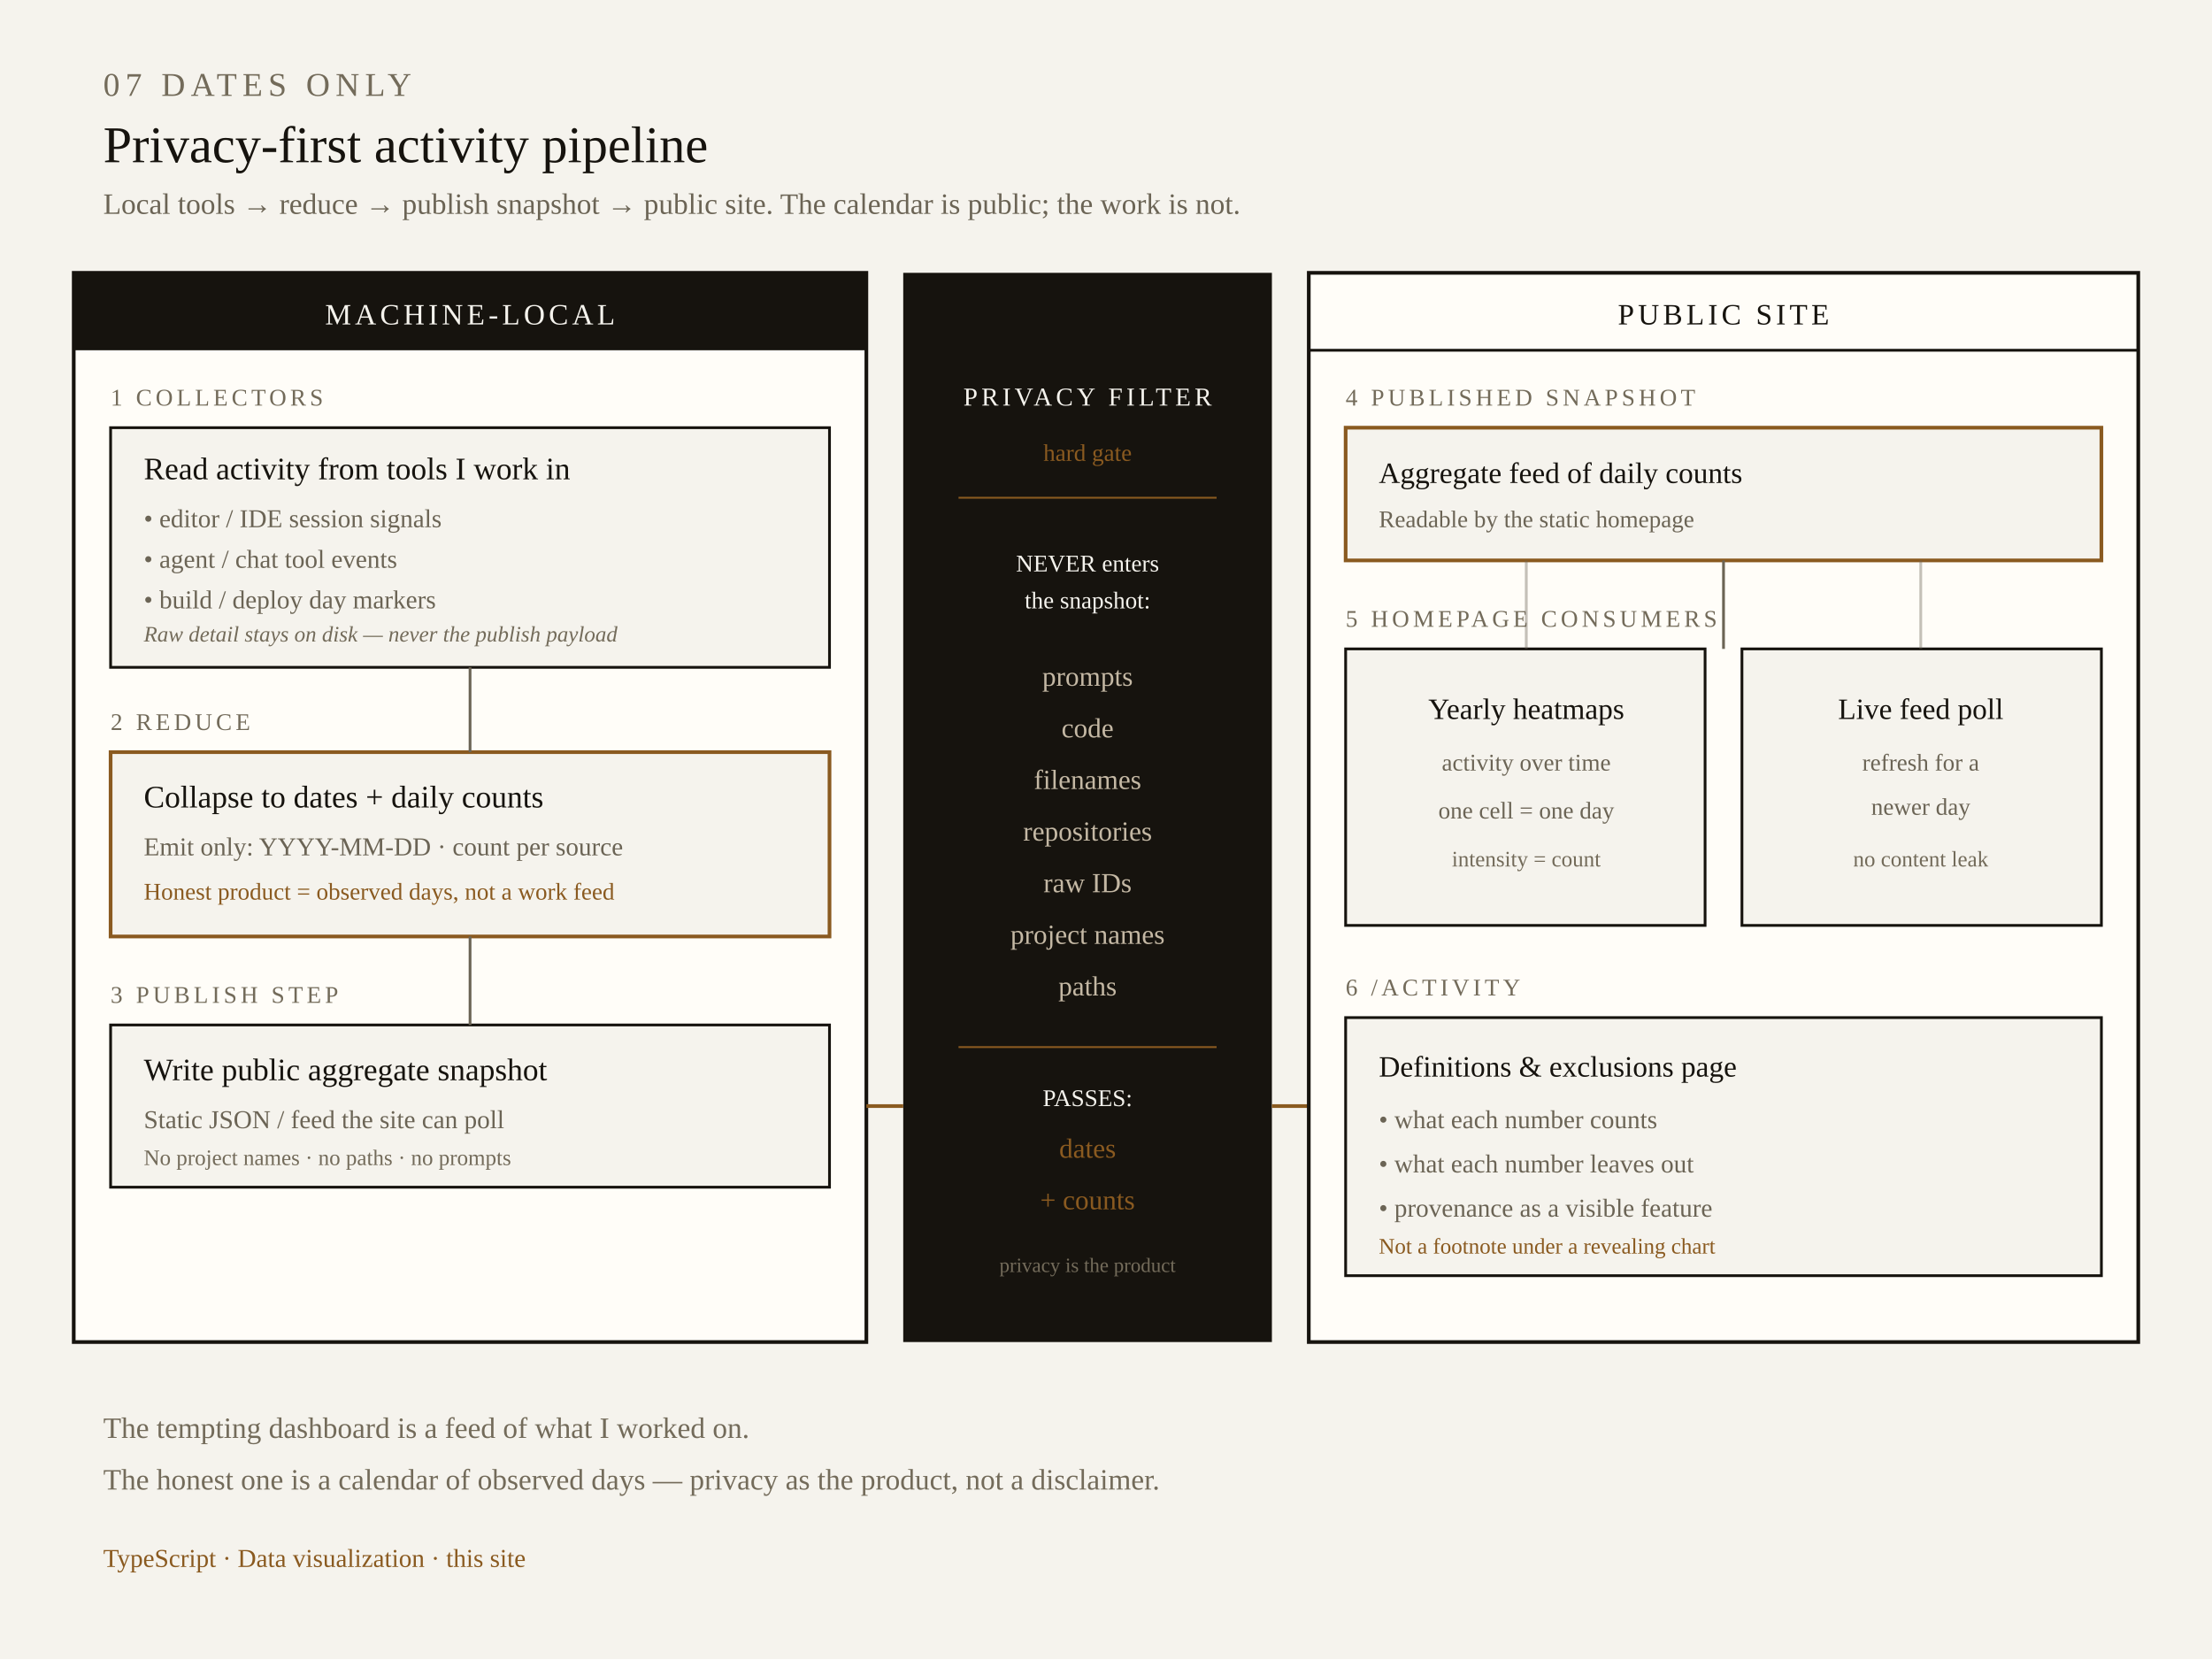
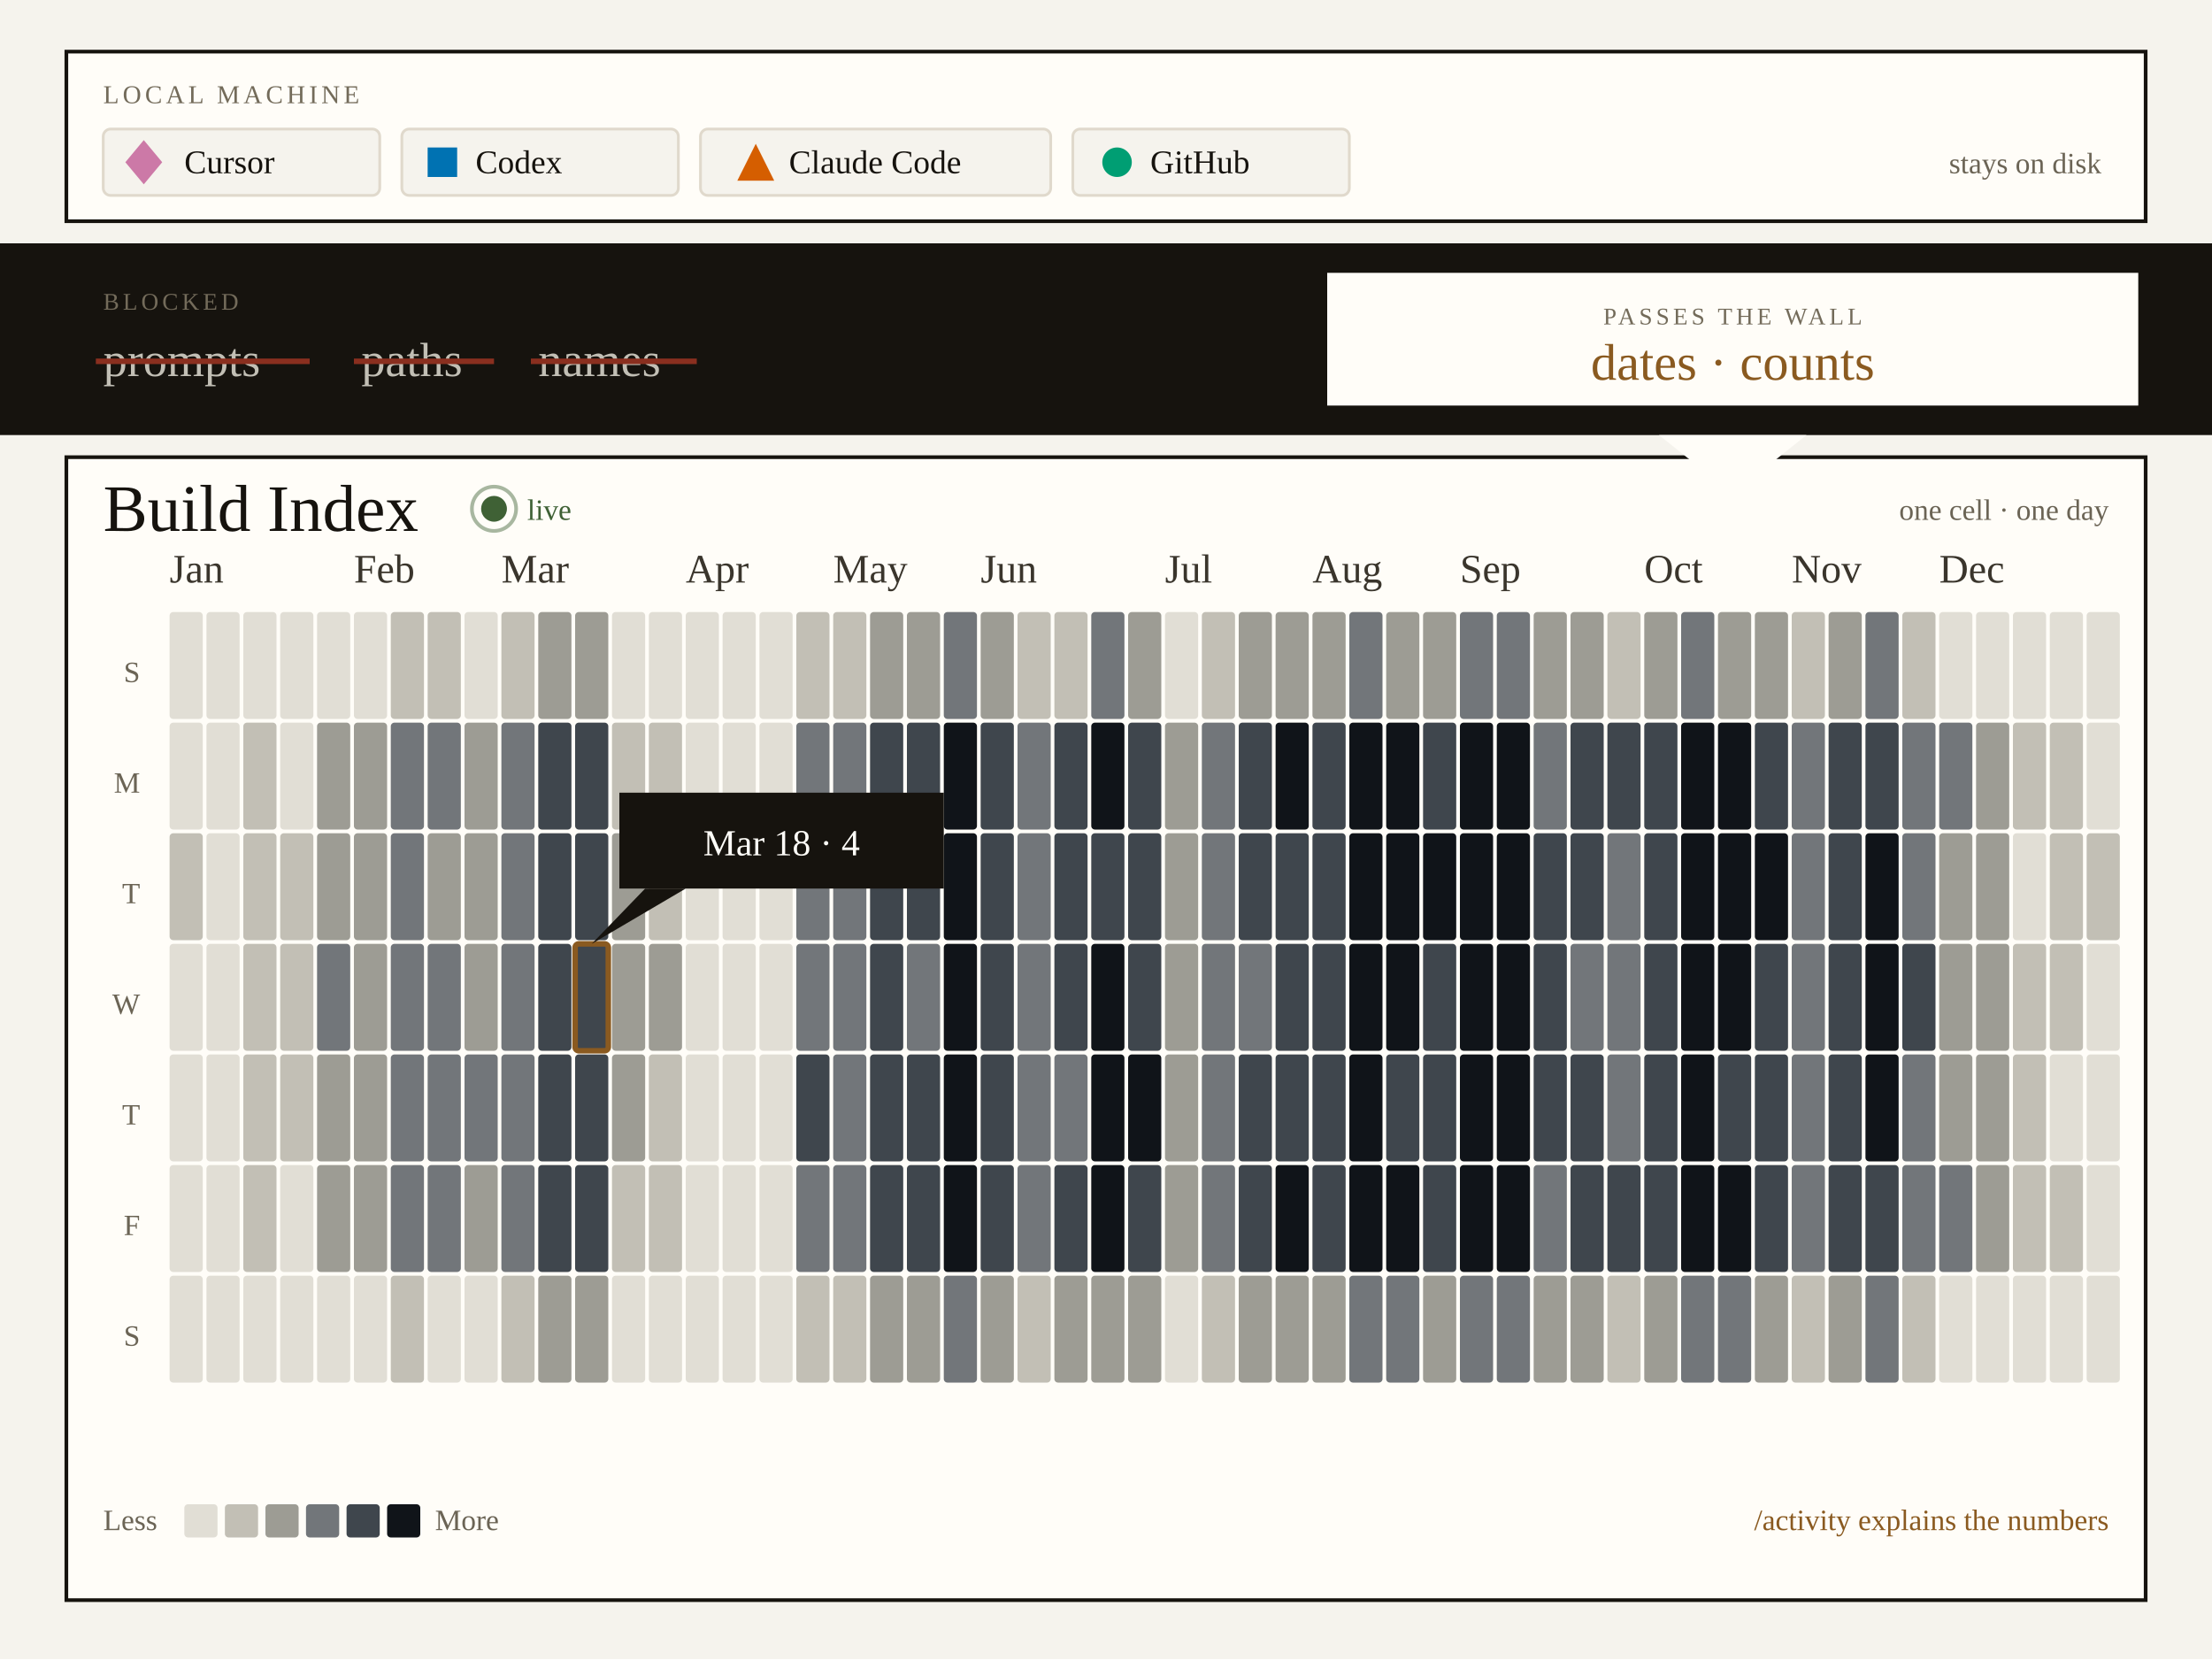
<svg xmlns="http://www.w3.org/2000/svg" viewBox="0 0 1200 900" role="img" aria-labelledby="eap-title eap-desc">
  <rect width="1200" height="900" fill="#f5f3ed" />
-   <text x="56" y="52" fill="#736b5a" font-family="Georgia, 'Times New Roman', serif" font-size="18" letter-spacing="3">07  DATES ONLY</text>
-   <text x="56" y="88" fill="#16130e" font-family="Georgia, 'Times New Roman', serif" font-size="28">Privacy-first activity pipeline</text>
-   <text x="56" y="116" fill="#6b6455" font-family="Georgia, 'Times New Roman', serif" font-size="16">Local tools → reduce → publish snapshot → public site. The calendar is public; the work is not.</text>
-   <rect x="40" y="148" width="430" height="580" fill="#fffdf8" stroke="#16130e" stroke-width="2" />
-   <rect x="40" y="148" width="430" height="42" fill="#16130e" />
-   <text x="255" y="176" text-anchor="middle" fill="#f5f3ed" font-family="Georgia, 'Times New Roman', serif" font-size="16" letter-spacing="2">MACHINE-LOCAL</text>
-   <text x="60" y="220" fill="#736b5a" font-family="Georgia, 'Times New Roman', serif" font-size="13" letter-spacing="2">1  COLLECTORS</text>
-   <rect x="60" y="232" width="390" height="130" fill="#f5f3ed" stroke="#16130e" stroke-width="1.5" />
-   <text x="78" y="260" fill="#16130e" font-family="Georgia, 'Times New Roman', serif" font-size="17">Read activity from tools I work in</text>
-   <text x="78" y="286" fill="#6b6455" font-family="Georgia, 'Times New Roman', serif" font-size="14">• editor / IDE session signals</text>
-   <text x="78" y="308" fill="#6b6455" font-family="Georgia, 'Times New Roman', serif" font-size="14">• agent / chat tool events</text>
-   <text x="78" y="330" fill="#6b6455" font-family="Georgia, 'Times New Roman', serif" font-size="14">• build / deploy day markers</text>
-   <text x="78" y="348" fill="#736b5a" font-family="Georgia, 'Times New Roman', serif" font-size="12" font-style="italic">Raw detail stays on disk — never the publish payload</text>
-   <text x="60" y="396" fill="#736b5a" font-family="Georgia, 'Times New Roman', serif" font-size="13" letter-spacing="2">2  REDUCE</text>
-   <rect x="60" y="408" width="390" height="100" fill="#f5f3ed" stroke="#8a5a20" stroke-width="2" />
-   <text x="78" y="438" fill="#16130e" font-family="Georgia, 'Times New Roman', serif" font-size="17">Collapse to dates + daily counts</text>
-   <text x="78" y="464" fill="#6b6455" font-family="Georgia, 'Times New Roman', serif" font-size="14">Emit only: YYYY-MM-DD · count per source</text>
-   <text x="78" y="488" fill="#8a5a20" font-family="Georgia, 'Times New Roman', serif" font-size="13">Honest product = observed days, not a work feed</text>
-   <text x="60" y="544" fill="#736b5a" font-family="Georgia, 'Times New Roman', serif" font-size="13" letter-spacing="2">3  PUBLISH STEP</text>
-   <rect x="60" y="556" width="390" height="88" fill="#f5f3ed" stroke="#16130e" stroke-width="1.5" />
-   <text x="78" y="586" fill="#16130e" font-family="Georgia, 'Times New Roman', serif" font-size="17">Write public aggregate snapshot</text>
-   <text x="78" y="612" fill="#6b6455" font-family="Georgia, 'Times New Roman', serif" font-size="14">Static JSON / feed the site can poll</text>
-   <text x="78" y="632" fill="#736b5a" font-family="Georgia, 'Times New Roman', serif" font-size="12">No project names · no paths · no prompts</text>
-   <path d="M255 362 v46" fill="none" stroke="#6b6455" stroke-width="1.5" />
-   <path d="M255 508 v48" fill="none" stroke="#6b6455" stroke-width="1.5" />
-   <rect x="490" y="148" width="200" height="580" fill="#16130e" />
-   <text x="590" y="220" text-anchor="middle" fill="#f5f3ed" font-family="Georgia, 'Times New Roman', serif" font-size="14" letter-spacing="2">PRIVACY FILTER</text>
-   <text x="590" y="250" text-anchor="middle" fill="#8a5a20" font-family="Georgia, 'Times New Roman', serif" font-size="13">hard gate</text>
-   <line x1="520" y1="270" x2="660" y2="270" stroke="#8a5a20" stroke-width="1" />
-   <text x="590" y="310" text-anchor="middle" fill="#f5f3ed" font-family="Georgia, 'Times New Roman', serif" font-size="13">NEVER enters</text>
-   <text x="590" y="330" text-anchor="middle" fill="#f5f3ed" font-family="Georgia, 'Times New Roman', serif" font-size="13">the snapshot:</text>
-   <text x="590" y="372" text-anchor="middle" fill="#c4b8a4" font-family="Georgia, 'Times New Roman', serif" font-size="15">prompts</text>
-   <text x="590" y="400" text-anchor="middle" fill="#c4b8a4" font-family="Georgia, 'Times New Roman', serif" font-size="15">code</text>
-   <text x="590" y="428" text-anchor="middle" fill="#c4b8a4" font-family="Georgia, 'Times New Roman', serif" font-size="15">filenames</text>
-   <text x="590" y="456" text-anchor="middle" fill="#c4b8a4" font-family="Georgia, 'Times New Roman', serif" font-size="15">repositories</text>
-   <text x="590" y="484" text-anchor="middle" fill="#c4b8a4" font-family="Georgia, 'Times New Roman', serif" font-size="15">raw IDs</text>
-   <text x="590" y="512" text-anchor="middle" fill="#c4b8a4" font-family="Georgia, 'Times New Roman', serif" font-size="15">project names</text>
-   <text x="590" y="540" text-anchor="middle" fill="#c4b8a4" font-family="Georgia, 'Times New Roman', serif" font-size="15">paths</text>
-   <line x1="520" y1="568" x2="660" y2="568" stroke="#8a5a20" stroke-width="1" />
-   <text x="590" y="600" text-anchor="middle" fill="#f5f3ed" font-family="Georgia, 'Times New Roman', serif" font-size="13">PASSES:</text>
-   <text x="590" y="628" text-anchor="middle" fill="#8a5a20" font-family="Georgia, 'Times New Roman', serif" font-size="15">dates</text>
-   <text x="590" y="656" text-anchor="middle" fill="#8a5a20" font-family="Georgia, 'Times New Roman', serif" font-size="15">+ counts</text>
-   <text x="590" y="690" text-anchor="middle" fill="#736b5a" font-family="Georgia, 'Times New Roman', serif" font-size="11">privacy is the product</text>
-   <path d="M470 600 h20" fill="none" stroke="#8a5a20" stroke-width="2" />
-   <path d="M690 600 h20" fill="none" stroke="#8a5a20" stroke-width="2" />
-   <rect x="710" y="148" width="450" height="580" fill="#fffdf8" stroke="#16130e" stroke-width="2" />
-   <line x1="710" y1="190" x2="1160" y2="190" stroke="#16130e" stroke-width="1.5" />
-   <text x="935" y="176" text-anchor="middle" fill="#16130e" font-family="Georgia, 'Times New Roman', serif" font-size="16" letter-spacing="2">PUBLIC SITE</text>
-   <text x="730" y="220" fill="#736b5a" font-family="Georgia, 'Times New Roman', serif" font-size="13" letter-spacing="2">4  PUBLISHED SNAPSHOT</text>
-   <rect x="730" y="232" width="410" height="72" fill="#f5f3ed" stroke="#8a5a20" stroke-width="2" />
-   <text x="748" y="262" fill="#16130e" font-family="Georgia, 'Times New Roman', serif" font-size="16">Aggregate feed of daily counts</text>
-   <text x="748" y="286" fill="#6b6455" font-family="Georgia, 'Times New Roman', serif" font-size="13">Readable by the static homepage</text>
-   <text x="730" y="340" fill="#736b5a" font-family="Georgia, 'Times New Roman', serif" font-size="13" letter-spacing="2">5  HOMEPAGE CONSUMERS</text>
-   <rect x="730" y="352" width="195" height="150" fill="#f5f3ed" stroke="#16130e" stroke-width="1.5" />
-   <text x="828" y="390" text-anchor="middle" fill="#16130e" font-family="Georgia, 'Times New Roman', serif" font-size="16">Yearly heatmaps</text>
-   <text x="828" y="418" text-anchor="middle" fill="#6b6455" font-family="Georgia, 'Times New Roman', serif" font-size="13">activity over time</text>
-   <text x="828" y="444" text-anchor="middle" fill="#6b6455" font-family="Georgia, 'Times New Roman', serif" font-size="13">one cell = one day</text>
-   <text x="828" y="470" text-anchor="middle" fill="#736b5a" font-family="Georgia, 'Times New Roman', serif" font-size="12">intensity = count</text>
-   <rect x="945" y="352" width="195" height="150" fill="#f5f3ed" stroke="#16130e" stroke-width="1.5" />
-   <text x="1042" y="390" text-anchor="middle" fill="#16130e" font-family="Georgia, 'Times New Roman', serif" font-size="16">Live feed poll</text>
-   <text x="1042" y="418" text-anchor="middle" fill="#6b6455" font-family="Georgia, 'Times New Roman', serif" font-size="13">refresh for a</text>
-   <text x="1042" y="442" text-anchor="middle" fill="#6b6455" font-family="Georgia, 'Times New Roman', serif" font-size="13">newer day</text>
-   <text x="1042" y="470" text-anchor="middle" fill="#736b5a" font-family="Georgia, 'Times New Roman', serif" font-size="12">no content leak</text>
-   <path d="M935 304 v48" fill="none" stroke="#6b6455" stroke-width="1.5" />
-   <path d="M828 304 v48" fill="none" stroke="#6b6455" stroke-width="1.5" opacity="0.4" />
-   <path d="M1042 304 v48" fill="none" stroke="#6b6455" stroke-width="1.5" opacity="0.4" />
-   <text x="730" y="540" fill="#736b5a" font-family="Georgia, 'Times New Roman', serif" font-size="13" letter-spacing="2">6  /ACTIVITY</text>
-   <rect x="730" y="552" width="410" height="140" fill="#f5f3ed" stroke="#16130e" stroke-width="1.5" />
-   <text x="748" y="584" fill="#16130e" font-family="Georgia, 'Times New Roman', serif" font-size="16">Definitions &amp; exclusions page</text>
-   <text x="748" y="612" fill="#6b6455" font-family="Georgia, 'Times New Roman', serif" font-size="14">• what each number counts</text>
-   <text x="748" y="636" fill="#6b6455" font-family="Georgia, 'Times New Roman', serif" font-size="14">• what each number leaves out</text>
-   <text x="748" y="660" fill="#6b6455" font-family="Georgia, 'Times New Roman', serif" font-size="14">• provenance as a visible feature</text>
-   <text x="748" y="680" fill="#8a5a20" font-family="Georgia, 'Times New Roman', serif" font-size="12">Not a footnote under a revealing chart</text>
-   <text x="56" y="780" fill="#736b5a" font-family="Georgia, 'Times New Roman', serif" font-size="16">The tempting dashboard is a feed of what I worked on.</text>
-   <text x="56" y="808" fill="#736b5a" font-family="Georgia, 'Times New Roman', serif" font-size="16">The honest one is a calendar of observed days — privacy as the product, not a disclaimer.</text>
-   <text x="56" y="850" fill="#8a5a20" font-family="Georgia, 'Times New Roman', serif" font-size="14">TypeScript · Data visualization · this site</text>
+   <rect x="36" y="28" width="1128" height="92" fill="#fffdf8" stroke="#16130e" stroke-width="2" />
+   <text x="56" y="56" fill="#736b5a" font-family="Georgia, 'Times New Roman', serif" font-size="14" letter-spacing="2">LOCAL MACHINE</text>
+   <g id="eap-chip-cursor">
+     <rect x="56" y="70" width="150" height="36" rx="4" fill="#f5f3ed" stroke="#e0d9cc" stroke-width="1.5" />
+     <polygon points="78,76 88,88 78,100 68,88" fill="#cc79a7" />
+     <text x="100" y="94" fill="#16130e" font-family="Georgia, 'Times New Roman', serif" font-size="18">Cursor</text>
+   </g>
+   <g id="eap-chip-codex">
+     <rect x="218" y="70" width="150" height="36" rx="4" fill="#f5f3ed" stroke="#e0d9cc" stroke-width="1.5" />
+     <rect x="232" y="80" width="16" height="16" fill="#0072b2" />
+     <text x="258" y="94" fill="#16130e" font-family="Georgia, 'Times New Roman', serif" font-size="18">Codex</text>
+   </g>
+   <g id="eap-chip-claude">
+     <rect x="380" y="70" width="190" height="36" rx="4" fill="#f5f3ed" stroke="#e0d9cc" stroke-width="1.5" />
+     <polygon points="410,78 420,98 400,98" fill="#d55e00" />
+     <text x="428" y="94" fill="#16130e" font-family="Georgia, 'Times New Roman', serif" font-size="18">Claude Code</text>
+   </g>
+   <g id="eap-chip-github">
+     <rect x="582" y="70" width="150" height="36" rx="4" fill="#f5f3ed" stroke="#e0d9cc" stroke-width="1.5" />
+     <circle cx="606" cy="88" r="8" fill="#009e73" />
+     <text x="624" y="94" fill="#16130e" font-family="Georgia, 'Times New Roman', serif" font-size="18">GitHub</text>
+   </g>
+   <text x="1140" y="94" text-anchor="end" fill="#6b6455" font-family="Georgia, 'Times New Roman', serif" font-size="16">stays on disk</text>
+   <rect x="0" y="132" width="1200" height="104" fill="#16130e" />
+   <text x="56" y="168" fill="#736b5a" font-family="Georgia, 'Times New Roman', serif" font-size="13" letter-spacing="2">BLOCKED</text>
+   <text x="56" y="204" fill="#c2bfb5" font-family="Georgia, 'Times New Roman', serif" font-size="26">prompts</text>
+   <line x1="52" y1="196" x2="168" y2="196" stroke="#8a2f1f" stroke-width="3" />
+   <text x="196" y="204" fill="#c2bfb5" font-family="Georgia, 'Times New Roman', serif" font-size="26">paths</text>
+   <line x1="192" y1="196" x2="268" y2="196" stroke="#8a2f1f" stroke-width="3" />
+   <text x="292" y="204" fill="#c2bfb5" font-family="Georgia, 'Times New Roman', serif" font-size="26">names</text>
+   <line x1="288" y1="196" x2="378" y2="196" stroke="#8a2f1f" stroke-width="3" />
+   <rect x="720" y="148" width="440" height="72" fill="#fffdf8" />
+   <text x="940" y="176" text-anchor="middle" fill="#736b5a" font-family="Georgia, 'Times New Roman', serif" font-size="13" letter-spacing="2">PASSES THE WALL</text>
+   <text x="940" y="206" text-anchor="middle" fill="#8a5a20" font-family="Georgia, 'Times New Roman', serif" font-size="28">dates  ·  counts</text>
+   <rect x="36" y="248" width="1128" height="620" fill="#fffdf8" stroke="#16130e" stroke-width="2" />
+   <polygon points="900,236 980,236 940,268" fill="#fffdf8" />
+   <text x="56" y="288" fill="#16130e" font-family="Georgia, 'Times New Roman', serif" font-size="36">Build Index</text>
+   <circle cx="268" cy="276" r="7" fill="#3f6135" />
+   <circle cx="268" cy="276" r="12" fill="none" stroke="#3f6135" stroke-width="2" opacity="0.45" />
+   <text x="286" y="282" fill="#3f6135" font-family="Georgia, 'Times New Roman', serif" font-size="16">live</text>
+   <text x="1144" y="282" text-anchor="end" fill="#6b6455" font-family="Georgia, 'Times New Roman', serif" font-size="16">one cell · one day</text>
+   <text x="92" y="316" fill="#3a352c" font-family="Georgia, 'Times New Roman', serif" font-size="22">Jan</text>
+   <text x="192" y="316" fill="#3a352c" font-family="Georgia, 'Times New Roman', serif" font-size="22">Feb</text>
+   <text x="272" y="316" fill="#3a352c" font-family="Georgia, 'Times New Roman', serif" font-size="22">Mar</text>
+   <text x="372" y="316" fill="#3a352c" font-family="Georgia, 'Times New Roman', serif" font-size="22">Apr</text>
+   <text x="452" y="316" fill="#3a352c" font-family="Georgia, 'Times New Roman', serif" font-size="22">May</text>
+   <text x="532" y="316" fill="#3a352c" font-family="Georgia, 'Times New Roman', serif" font-size="22">Jun</text>
+   <text x="632" y="316" fill="#3a352c" font-family="Georgia, 'Times New Roman', serif" font-size="22">Jul</text>
+   <text x="712" y="316" fill="#3a352c" font-family="Georgia, 'Times New Roman', serif" font-size="22">Aug</text>
+   <text x="792" y="316" fill="#3a352c" font-family="Georgia, 'Times New Roman', serif" font-size="22">Sep</text>
+   <text x="892" y="316" fill="#3a352c" font-family="Georgia, 'Times New Roman', serif" font-size="22">Oct</text>
+   <text x="972" y="316" fill="#3a352c" font-family="Georgia, 'Times New Roman', serif" font-size="22">Nov</text>
+   <text x="1052" y="316" fill="#3a352c" font-family="Georgia, 'Times New Roman', serif" font-size="22">Dec</text>
+   <text x="76" y="370" text-anchor="end" fill="#6b6455" font-family="Georgia, 'Times New Roman', serif" font-size="16">S</text>
+   <text x="76" y="430" text-anchor="end" fill="#6b6455" font-family="Georgia, 'Times New Roman', serif" font-size="16">M</text>
+   <text x="76" y="490" text-anchor="end" fill="#6b6455" font-family="Georgia, 'Times New Roman', serif" font-size="16">T</text>
+   <text x="76" y="550" text-anchor="end" fill="#6b6455" font-family="Georgia, 'Times New Roman', serif" font-size="16">W</text>
+   <text x="76" y="610" text-anchor="end" fill="#6b6455" font-family="Georgia, 'Times New Roman', serif" font-size="16">T</text>
+   <text x="76" y="670" text-anchor="end" fill="#6b6455" font-family="Georgia, 'Times New Roman', serif" font-size="16">F</text>
+   <text x="76" y="730" text-anchor="end" fill="#6b6455" font-family="Georgia, 'Times New Roman', serif" font-size="16">S</text>
+   <rect x="92" y="332" width="18" height="58" rx="2" fill="#e1ded5" />
+   <rect x="92" y="392" width="18" height="58" rx="2" fill="#e1ded5" />
+   <rect x="92" y="452" width="18" height="58" rx="2" fill="#c2bfb5" />
+   <rect x="92" y="512" width="18" height="58" rx="2" fill="#e1ded5" />
+   <rect x="92" y="572" width="18" height="58" rx="2" fill="#e1ded5" />
+   <rect x="92" y="632" width="18" height="58" rx="2" fill="#e1ded5" />
+   <rect x="92" y="692" width="18" height="58" rx="2" fill="#e1ded5" />
+   <rect x="112" y="332" width="18" height="58" rx="2" fill="#e1ded5" />
+   <rect x="112" y="392" width="18" height="58" rx="2" fill="#e1ded5" />
+   <rect x="112" y="452" width="18" height="58" rx="2" fill="#e1ded5" />
+   <rect x="112" y="512" width="18" height="58" rx="2" fill="#e1ded5" />
+   <rect x="112" y="572" width="18" height="58" rx="2" fill="#e1ded5" />
+   <rect x="112" y="632" width="18" height="58" rx="2" fill="#e1ded5" />
+   <rect x="112" y="692" width="18" height="58" rx="2" fill="#e1ded5" />
+   <rect x="132" y="332" width="18" height="58" rx="2" fill="#e1ded5" />
+   <rect x="132" y="392" width="18" height="58" rx="2" fill="#c2bfb5" />
+   <rect x="132" y="452" width="18" height="58" rx="2" fill="#c2bfb5" />
+   <rect x="132" y="512" width="18" height="58" rx="2" fill="#c2bfb5" />
+   <rect x="132" y="572" width="18" height="58" rx="2" fill="#c2bfb5" />
+   <rect x="132" y="632" width="18" height="58" rx="2" fill="#c2bfb5" />
+   <rect x="132" y="692" width="18" height="58" rx="2" fill="#e1ded5" />
+   <rect x="152" y="332" width="18" height="58" rx="2" fill="#e1ded5" />
+   <rect x="152" y="392" width="18" height="58" rx="2" fill="#e1ded5" />
+   <rect x="152" y="452" width="18" height="58" rx="2" fill="#c2bfb5" />
+   <rect x="152" y="512" width="18" height="58" rx="2" fill="#c2bfb5" />
+   <rect x="152" y="572" width="18" height="58" rx="2" fill="#c2bfb5" />
+   <rect x="152" y="632" width="18" height="58" rx="2" fill="#e1ded5" />
+   <rect x="152" y="692" width="18" height="58" rx="2" fill="#e1ded5" />
+   <rect x="172" y="332" width="18" height="58" rx="2" fill="#e1ded5" />
+   <rect x="172" y="392" width="18" height="58" rx="2" fill="#9d9c94" />
+   <rect x="172" y="452" width="18" height="58" rx="2" fill="#9d9c94" />
+   <rect x="172" y="512" width="18" height="58" rx="2" fill="#72767a" />
+   <rect x="172" y="572" width="18" height="58" rx="2" fill="#9d9c94" />
+   <rect x="172" y="632" width="18" height="58" rx="2" fill="#9d9c94" />
+   <rect x="172" y="692" width="18" height="58" rx="2" fill="#e1ded5" />
+   <rect x="192" y="332" width="18" height="58" rx="2" fill="#e1ded5" />
+   <rect x="192" y="392" width="18" height="58" rx="2" fill="#9d9c94" />
+   <rect x="192" y="452" width="18" height="58" rx="2" fill="#9d9c94" />
+   <rect x="192" y="512" width="18" height="58" rx="2" fill="#9d9c94" />
+   <rect x="192" y="572" width="18" height="58" rx="2" fill="#9d9c94" />
+   <rect x="192" y="632" width="18" height="58" rx="2" fill="#9d9c94" />
+   <rect x="192" y="692" width="18" height="58" rx="2" fill="#e1ded5" />
+   <rect x="212" y="332" width="18" height="58" rx="2" fill="#c2bfb5" />
+   <rect x="212" y="392" width="18" height="58" rx="2" fill="#72767a" />
+   <rect x="212" y="452" width="18" height="58" rx="2" fill="#72767a" />
+   <rect x="212" y="512" width="18" height="58" rx="2" fill="#72767a" />
+   <rect x="212" y="572" width="18" height="58" rx="2" fill="#72767a" />
+   <rect x="212" y="632" width="18" height="58" rx="2" fill="#72767a" />
+   <rect x="212" y="692" width="18" height="58" rx="2" fill="#c2bfb5" />
+   <rect x="232" y="332" width="18" height="58" rx="2" fill="#c2bfb5" />
+   <rect x="232" y="392" width="18" height="58" rx="2" fill="#72767a" />
+   <rect x="232" y="452" width="18" height="58" rx="2" fill="#9d9c94" />
+   <rect x="232" y="512" width="18" height="58" rx="2" fill="#72767a" />
+   <rect x="232" y="572" width="18" height="58" rx="2" fill="#72767a" />
+   <rect x="232" y="632" width="18" height="58" rx="2" fill="#72767a" />
+   <rect x="232" y="692" width="18" height="58" rx="2" fill="#e1ded5" />
+   <rect x="252" y="332" width="18" height="58" rx="2" fill="#e1ded5" />
+   <rect x="252" y="392" width="18" height="58" rx="2" fill="#9d9c94" />
+   <rect x="252" y="452" width="18" height="58" rx="2" fill="#9d9c94" />
+   <rect x="252" y="512" width="18" height="58" rx="2" fill="#9d9c94" />
+   <rect x="252" y="572" width="18" height="58" rx="2" fill="#72767a" />
+   <rect x="252" y="632" width="18" height="58" rx="2" fill="#9d9c94" />
+   <rect x="252" y="692" width="18" height="58" rx="2" fill="#e1ded5" />
+   <rect x="272" y="332" width="18" height="58" rx="2" fill="#c2bfb5" />
+   <rect x="272" y="392" width="18" height="58" rx="2" fill="#72767a" />
+   <rect x="272" y="452" width="18" height="58" rx="2" fill="#72767a" />
+   <rect x="272" y="512" width="18" height="58" rx="2" fill="#72767a" />
+   <rect x="272" y="572" width="18" height="58" rx="2" fill="#72767a" />
+   <rect x="272" y="632" width="18" height="58" rx="2" fill="#72767a" />
+   <rect x="272" y="692" width="18" height="58" rx="2" fill="#c2bfb5" />
+   <rect x="292" y="332" width="18" height="58" rx="2" fill="#9d9c94" />
+   <rect x="292" y="392" width="18" height="58" rx="2" fill="#3f464d" />
+   <rect x="292" y="452" width="18" height="58" rx="2" fill="#3f464d" />
+   <rect x="292" y="512" width="18" height="58" rx="2" fill="#3f464d" />
+   <rect x="292" y="572" width="18" height="58" rx="2" fill="#3f464d" />
+   <rect x="292" y="632" width="18" height="58" rx="2" fill="#3f464d" />
+   <rect x="292" y="692" width="18" height="58" rx="2" fill="#9d9c94" />
+   <rect x="312" y="332" width="18" height="58" rx="2" fill="#9d9c94" />
+   <rect x="312" y="392" width="18" height="58" rx="2" fill="#3f464d" />
+   <rect x="312" y="452" width="18" height="58" rx="2" fill="#3f464d" />
+   <rect x="312" y="512" width="18" height="58" rx="2" fill="#3f464d" stroke="#8a5a20" stroke-width="3" />
+   <rect x="312" y="572" width="18" height="58" rx="2" fill="#3f464d" />
+   <rect x="312" y="632" width="18" height="58" rx="2" fill="#3f464d" />
+   <rect x="312" y="692" width="18" height="58" rx="2" fill="#9d9c94" />
+   <rect x="332" y="332" width="18" height="58" rx="2" fill="#e1ded5" />
+   <rect x="332" y="392" width="18" height="58" rx="2" fill="#c2bfb5" />
+   <rect x="332" y="452" width="18" height="58" rx="2" fill="#9d9c94" />
+   <rect x="332" y="512" width="18" height="58" rx="2" fill="#9d9c94" />
+   <rect x="332" y="572" width="18" height="58" rx="2" fill="#9d9c94" />
+   <rect x="332" y="632" width="18" height="58" rx="2" fill="#c2bfb5" />
+   <rect x="332" y="692" width="18" height="58" rx="2" fill="#e1ded5" />
+   <rect x="352" y="332" width="18" height="58" rx="2" fill="#e1ded5" />
+   <rect x="352" y="392" width="18" height="58" rx="2" fill="#c2bfb5" />
+   <rect x="352" y="452" width="18" height="58" rx="2" fill="#c2bfb5" />
+   <rect x="352" y="512" width="18" height="58" rx="2" fill="#9d9c94" />
+   <rect x="352" y="572" width="18" height="58" rx="2" fill="#c2bfb5" />
+   <rect x="352" y="632" width="18" height="58" rx="2" fill="#c2bfb5" />
+   <rect x="352" y="692" width="18" height="58" rx="2" fill="#e1ded5" />
+   <rect x="372" y="332" width="18" height="58" rx="2" fill="#e1ded5" />
+   <rect x="372" y="392" width="18" height="58" rx="2" fill="#e1ded5" />
+   <rect x="372" y="452" width="18" height="58" rx="2" fill="#e1ded5" />
+   <rect x="372" y="512" width="18" height="58" rx="2" fill="#e1ded5" />
+   <rect x="372" y="572" width="18" height="58" rx="2" fill="#e1ded5" />
+   <rect x="372" y="632" width="18" height="58" rx="2" fill="#e1ded5" />
+   <rect x="372" y="692" width="18" height="58" rx="2" fill="#e1ded5" />
+   <rect x="392" y="332" width="18" height="58" rx="2" fill="#e1ded5" />
+   <rect x="392" y="392" width="18" height="58" rx="2" fill="#e1ded5" />
+   <rect x="392" y="452" width="18" height="58" rx="2" fill="#e1ded5" />
+   <rect x="392" y="512" width="18" height="58" rx="2" fill="#e1ded5" />
+   <rect x="392" y="572" width="18" height="58" rx="2" fill="#e1ded5" />
+   <rect x="392" y="632" width="18" height="58" rx="2" fill="#e1ded5" />
+   <rect x="392" y="692" width="18" height="58" rx="2" fill="#e1ded5" />
+   <rect x="412" y="332" width="18" height="58" rx="2" fill="#e1ded5" />
+   <rect x="412" y="392" width="18" height="58" rx="2" fill="#e1ded5" />
+   <rect x="412" y="452" width="18" height="58" rx="2" fill="#e1ded5" />
+   <rect x="412" y="512" width="18" height="58" rx="2" fill="#e1ded5" />
+   <rect x="412" y="572" width="18" height="58" rx="2" fill="#e1ded5" />
+   <rect x="412" y="632" width="18" height="58" rx="2" fill="#e1ded5" />
+   <rect x="412" y="692" width="18" height="58" rx="2" fill="#e1ded5" />
+   <rect x="432" y="332" width="18" height="58" rx="2" fill="#c2bfb5" />
+   <rect x="432" y="392" width="18" height="58" rx="2" fill="#72767a" />
+   <rect x="432" y="452" width="18" height="58" rx="2" fill="#72767a" />
+   <rect x="432" y="512" width="18" height="58" rx="2" fill="#72767a" />
+   <rect x="432" y="572" width="18" height="58" rx="2" fill="#3f464d" />
+   <rect x="432" y="632" width="18" height="58" rx="2" fill="#72767a" />
+   <rect x="432" y="692" width="18" height="58" rx="2" fill="#c2bfb5" />
+   <rect x="452" y="332" width="18" height="58" rx="2" fill="#c2bfb5" />
+   <rect x="452" y="392" width="18" height="58" rx="2" fill="#72767a" />
+   <rect x="452" y="452" width="18" height="58" rx="2" fill="#72767a" />
+   <rect x="452" y="512" width="18" height="58" rx="2" fill="#72767a" />
+   <rect x="452" y="572" width="18" height="58" rx="2" fill="#72767a" />
+   <rect x="452" y="632" width="18" height="58" rx="2" fill="#72767a" />
+   <rect x="452" y="692" width="18" height="58" rx="2" fill="#c2bfb5" />
+   <rect x="472" y="332" width="18" height="58" rx="2" fill="#9d9c94" />
+   <rect x="472" y="392" width="18" height="58" rx="2" fill="#3f464d" />
+   <rect x="472" y="452" width="18" height="58" rx="2" fill="#3f464d" />
+   <rect x="472" y="512" width="18" height="58" rx="2" fill="#3f464d" />
+   <rect x="472" y="572" width="18" height="58" rx="2" fill="#3f464d" />
+   <rect x="472" y="632" width="18" height="58" rx="2" fill="#3f464d" />
+   <rect x="472" y="692" width="18" height="58" rx="2" fill="#9d9c94" />
+   <rect x="492" y="332" width="18" height="58" rx="2" fill="#9d9c94" />
+   <rect x="492" y="392" width="18" height="58" rx="2" fill="#3f464d" />
+   <rect x="492" y="452" width="18" height="58" rx="2" fill="#3f464d" />
+   <rect x="492" y="512" width="18" height="58" rx="2" fill="#72767a" />
+   <rect x="492" y="572" width="18" height="58" rx="2" fill="#3f464d" />
+   <rect x="492" y="632" width="18" height="58" rx="2" fill="#3f464d" />
+   <rect x="492" y="692" width="18" height="58" rx="2" fill="#9d9c94" />
+   <rect x="512" y="332" width="18" height="58" rx="2" fill="#72767a" />
+   <rect x="512" y="392" width="18" height="58" rx="2" fill="#101419" />
+   <rect x="512" y="452" width="18" height="58" rx="2" fill="#101419" />
+   <rect x="512" y="512" width="18" height="58" rx="2" fill="#101419" />
+   <rect x="512" y="572" width="18" height="58" rx="2" fill="#101419" />
+   <rect x="512" y="632" width="18" height="58" rx="2" fill="#101419" />
+   <rect x="512" y="692" width="18" height="58" rx="2" fill="#72767a" />
+   <rect x="532" y="332" width="18" height="58" rx="2" fill="#9d9c94" />
+   <rect x="532" y="392" width="18" height="58" rx="2" fill="#3f464d" />
+   <rect x="532" y="452" width="18" height="58" rx="2" fill="#3f464d" />
+   <rect x="532" y="512" width="18" height="58" rx="2" fill="#3f464d" />
+   <rect x="532" y="572" width="18" height="58" rx="2" fill="#3f464d" />
+   <rect x="532" y="632" width="18" height="58" rx="2" fill="#3f464d" />
+   <rect x="532" y="692" width="18" height="58" rx="2" fill="#9d9c94" />
+   <rect x="552" y="332" width="18" height="58" rx="2" fill="#c2bfb5" />
+   <rect x="552" y="392" width="18" height="58" rx="2" fill="#72767a" />
+   <rect x="552" y="452" width="18" height="58" rx="2" fill="#72767a" />
+   <rect x="552" y="512" width="18" height="58" rx="2" fill="#72767a" />
+   <rect x="552" y="572" width="18" height="58" rx="2" fill="#72767a" />
+   <rect x="552" y="632" width="18" height="58" rx="2" fill="#72767a" />
+   <rect x="552" y="692" width="18" height="58" rx="2" fill="#c2bfb5" />
+   <rect x="572" y="332" width="18" height="58" rx="2" fill="#c2bfb5" />
+   <rect x="572" y="392" width="18" height="58" rx="2" fill="#3f464d" />
+   <rect x="572" y="452" width="18" height="58" rx="2" fill="#3f464d" />
+   <rect x="572" y="512" width="18" height="58" rx="2" fill="#3f464d" />
+   <rect x="572" y="572" width="18" height="58" rx="2" fill="#72767a" />
+   <rect x="572" y="632" width="18" height="58" rx="2" fill="#3f464d" />
+   <rect x="572" y="692" width="18" height="58" rx="2" fill="#9d9c94" />
+   <rect x="592" y="332" width="18" height="58" rx="2" fill="#72767a" />
+   <rect x="592" y="392" width="18" height="58" rx="2" fill="#101419" />
+   <rect x="592" y="452" width="18" height="58" rx="2" fill="#3f464d" />
+   <rect x="592" y="512" width="18" height="58" rx="2" fill="#101419" />
+   <rect x="592" y="572" width="18" height="58" rx="2" fill="#101419" />
+   <rect x="592" y="632" width="18" height="58" rx="2" fill="#101419" />
+   <rect x="592" y="692" width="18" height="58" rx="2" fill="#9d9c94" />
+   <rect x="612" y="332" width="18" height="58" rx="2" fill="#9d9c94" />
+   <rect x="612" y="392" width="18" height="58" rx="2" fill="#3f464d" />
+   <rect x="612" y="452" width="18" height="58" rx="2" fill="#3f464d" />
+   <rect x="612" y="512" width="18" height="58" rx="2" fill="#3f464d" />
+   <rect x="612" y="572" width="18" height="58" rx="2" fill="#101419" />
+   <rect x="612" y="632" width="18" height="58" rx="2" fill="#3f464d" />
+   <rect x="612" y="692" width="18" height="58" rx="2" fill="#9d9c94" />
+   <rect x="632" y="332" width="18" height="58" rx="2" fill="#e1ded5" />
+   <rect x="632" y="392" width="18" height="58" rx="2" fill="#9d9c94" />
+   <rect x="632" y="452" width="18" height="58" rx="2" fill="#9d9c94" />
+   <rect x="632" y="512" width="18" height="58" rx="2" fill="#9d9c94" />
+   <rect x="632" y="572" width="18" height="58" rx="2" fill="#9d9c94" />
+   <rect x="632" y="632" width="18" height="58" rx="2" fill="#9d9c94" />
+   <rect x="632" y="692" width="18" height="58" rx="2" fill="#e1ded5" />
+   <rect x="652" y="332" width="18" height="58" rx="2" fill="#c2bfb5" />
+   <rect x="652" y="392" width="18" height="58" rx="2" fill="#72767a" />
+   <rect x="652" y="452" width="18" height="58" rx="2" fill="#72767a" />
+   <rect x="652" y="512" width="18" height="58" rx="2" fill="#72767a" />
+   <rect x="652" y="572" width="18" height="58" rx="2" fill="#72767a" />
+   <rect x="652" y="632" width="18" height="58" rx="2" fill="#72767a" />
+   <rect x="652" y="692" width="18" height="58" rx="2" fill="#c2bfb5" />
+   <rect x="672" y="332" width="18" height="58" rx="2" fill="#9d9c94" />
+   <rect x="672" y="392" width="18" height="58" rx="2" fill="#3f464d" />
+   <rect x="672" y="452" width="18" height="58" rx="2" fill="#3f464d" />
+   <rect x="672" y="512" width="18" height="58" rx="2" fill="#72767a" />
+   <rect x="672" y="572" width="18" height="58" rx="2" fill="#3f464d" />
+   <rect x="672" y="632" width="18" height="58" rx="2" fill="#3f464d" />
+   <rect x="672" y="692" width="18" height="58" rx="2" fill="#9d9c94" />
+   <rect x="692" y="332" width="18" height="58" rx="2" fill="#9d9c94" />
+   <rect x="692" y="392" width="18" height="58" rx="2" fill="#101419" />
+   <rect x="692" y="452" width="18" height="58" rx="2" fill="#3f464d" />
+   <rect x="692" y="512" width="18" height="58" rx="2" fill="#3f464d" />
+   <rect x="692" y="572" width="18" height="58" rx="2" fill="#3f464d" />
+   <rect x="692" y="632" width="18" height="58" rx="2" fill="#101419" />
+   <rect x="692" y="692" width="18" height="58" rx="2" fill="#9d9c94" />
+   <rect x="712" y="332" width="18" height="58" rx="2" fill="#9d9c94" />
+   <rect x="712" y="392" width="18" height="58" rx="2" fill="#3f464d" />
+   <rect x="712" y="452" width="18" height="58" rx="2" fill="#3f464d" />
+   <rect x="712" y="512" width="18" height="58" rx="2" fill="#3f464d" />
+   <rect x="712" y="572" width="18" height="58" rx="2" fill="#3f464d" />
+   <rect x="712" y="632" width="18" height="58" rx="2" fill="#3f464d" />
+   <rect x="712" y="692" width="18" height="58" rx="2" fill="#9d9c94" />
+   <rect x="732" y="332" width="18" height="58" rx="2" fill="#72767a" />
+   <rect x="732" y="392" width="18" height="58" rx="2" fill="#101419" />
+   <rect x="732" y="452" width="18" height="58" rx="2" fill="#101419" />
+   <rect x="732" y="512" width="18" height="58" rx="2" fill="#101419" />
+   <rect x="732" y="572" width="18" height="58" rx="2" fill="#101419" />
+   <rect x="732" y="632" width="18" height="58" rx="2" fill="#101419" />
+   <rect x="732" y="692" width="18" height="58" rx="2" fill="#72767a" />
+   <rect x="752" y="332" width="18" height="58" rx="2" fill="#9d9c94" />
+   <rect x="752" y="392" width="18" height="58" rx="2" fill="#101419" />
+   <rect x="752" y="452" width="18" height="58" rx="2" fill="#101419" />
+   <rect x="752" y="512" width="18" height="58" rx="2" fill="#101419" />
+   <rect x="752" y="572" width="18" height="58" rx="2" fill="#3f464d" />
+   <rect x="752" y="632" width="18" height="58" rx="2" fill="#101419" />
+   <rect x="752" y="692" width="18" height="58" rx="2" fill="#72767a" />
+   <rect x="772" y="332" width="18" height="58" rx="2" fill="#9d9c94" />
+   <rect x="772" y="392" width="18" height="58" rx="2" fill="#3f464d" />
+   <rect x="772" y="452" width="18" height="58" rx="2" fill="#101419" />
+   <rect x="772" y="512" width="18" height="58" rx="2" fill="#3f464d" />
+   <rect x="772" y="572" width="18" height="58" rx="2" fill="#3f464d" />
+   <rect x="772" y="632" width="18" height="58" rx="2" fill="#3f464d" />
+   <rect x="772" y="692" width="18" height="58" rx="2" fill="#9d9c94" />
+   <rect x="792" y="332" width="18" height="58" rx="2" fill="#72767a" />
+   <rect x="792" y="392" width="18" height="58" rx="2" fill="#101419" />
+   <rect x="792" y="452" width="18" height="58" rx="2" fill="#101419" />
+   <rect x="792" y="512" width="18" height="58" rx="2" fill="#101419" />
+   <rect x="792" y="572" width="18" height="58" rx="2" fill="#101419" />
+   <rect x="792" y="632" width="18" height="58" rx="2" fill="#101419" />
+   <rect x="792" y="692" width="18" height="58" rx="2" fill="#72767a" />
+   <rect x="812" y="332" width="18" height="58" rx="2" fill="#72767a" />
+   <rect x="812" y="392" width="18" height="58" rx="2" fill="#101419" />
+   <rect x="812" y="452" width="18" height="58" rx="2" fill="#101419" />
+   <rect x="812" y="512" width="18" height="58" rx="2" fill="#101419" />
+   <rect x="812" y="572" width="18" height="58" rx="2" fill="#101419" />
+   <rect x="812" y="632" width="18" height="58" rx="2" fill="#101419" />
+   <rect x="812" y="692" width="18" height="58" rx="2" fill="#72767a" />
+   <rect x="832" y="332" width="18" height="58" rx="2" fill="#9d9c94" />
+   <rect x="832" y="392" width="18" height="58" rx="2" fill="#72767a" />
+   <rect x="832" y="452" width="18" height="58" rx="2" fill="#3f464d" />
+   <rect x="832" y="512" width="18" height="58" rx="2" fill="#3f464d" />
+   <rect x="832" y="572" width="18" height="58" rx="2" fill="#3f464d" />
+   <rect x="832" y="632" width="18" height="58" rx="2" fill="#72767a" />
+   <rect x="832" y="692" width="18" height="58" rx="2" fill="#9d9c94" />
+   <rect x="852" y="332" width="18" height="58" rx="2" fill="#9d9c94" />
+   <rect x="852" y="392" width="18" height="58" rx="2" fill="#3f464d" />
+   <rect x="852" y="452" width="18" height="58" rx="2" fill="#3f464d" />
+   <rect x="852" y="512" width="18" height="58" rx="2" fill="#72767a" />
+   <rect x="852" y="572" width="18" height="58" rx="2" fill="#3f464d" />
+   <rect x="852" y="632" width="18" height="58" rx="2" fill="#3f464d" />
+   <rect x="852" y="692" width="18" height="58" rx="2" fill="#9d9c94" />
+   <rect x="872" y="332" width="18" height="58" rx="2" fill="#c2bfb5" />
+   <rect x="872" y="392" width="18" height="58" rx="2" fill="#3f464d" />
+   <rect x="872" y="452" width="18" height="58" rx="2" fill="#72767a" />
+   <rect x="872" y="512" width="18" height="58" rx="2" fill="#72767a" />
+   <rect x="872" y="572" width="18" height="58" rx="2" fill="#72767a" />
+   <rect x="872" y="632" width="18" height="58" rx="2" fill="#3f464d" />
+   <rect x="872" y="692" width="18" height="58" rx="2" fill="#c2bfb5" />
+   <rect x="892" y="332" width="18" height="58" rx="2" fill="#9d9c94" />
+   <rect x="892" y="392" width="18" height="58" rx="2" fill="#3f464d" />
+   <rect x="892" y="452" width="18" height="58" rx="2" fill="#3f464d" />
+   <rect x="892" y="512" width="18" height="58" rx="2" fill="#3f464d" />
+   <rect x="892" y="572" width="18" height="58" rx="2" fill="#3f464d" />
+   <rect x="892" y="632" width="18" height="58" rx="2" fill="#3f464d" />
+   <rect x="892" y="692" width="18" height="58" rx="2" fill="#9d9c94" />
+   <rect x="912" y="332" width="18" height="58" rx="2" fill="#72767a" />
+   <rect x="912" y="392" width="18" height="58" rx="2" fill="#101419" />
+   <rect x="912" y="452" width="18" height="58" rx="2" fill="#101419" />
+   <rect x="912" y="512" width="18" height="58" rx="2" fill="#101419" />
+   <rect x="912" y="572" width="18" height="58" rx="2" fill="#101419" />
+   <rect x="912" y="632" width="18" height="58" rx="2" fill="#101419" />
+   <rect x="912" y="692" width="18" height="58" rx="2" fill="#72767a" />
+   <rect x="932" y="332" width="18" height="58" rx="2" fill="#9d9c94" />
+   <rect x="932" y="392" width="18" height="58" rx="2" fill="#101419" />
+   <rect x="932" y="452" width="18" height="58" rx="2" fill="#101419" />
+   <rect x="932" y="512" width="18" height="58" rx="2" fill="#101419" />
+   <rect x="932" y="572" width="18" height="58" rx="2" fill="#3f464d" />
+   <rect x="932" y="632" width="18" height="58" rx="2" fill="#101419" />
+   <rect x="932" y="692" width="18" height="58" rx="2" fill="#72767a" />
+   <rect x="952" y="332" width="18" height="58" rx="2" fill="#9d9c94" />
+   <rect x="952" y="392" width="18" height="58" rx="2" fill="#3f464d" />
+   <rect x="952" y="452" width="18" height="58" rx="2" fill="#101419" />
+   <rect x="952" y="512" width="18" height="58" rx="2" fill="#3f464d" />
+   <rect x="952" y="572" width="18" height="58" rx="2" fill="#3f464d" />
+   <rect x="952" y="632" width="18" height="58" rx="2" fill="#3f464d" />
+   <rect x="952" y="692" width="18" height="58" rx="2" fill="#9d9c94" />
+   <rect x="972" y="332" width="18" height="58" rx="2" fill="#c2bfb5" />
+   <rect x="972" y="392" width="18" height="58" rx="2" fill="#72767a" />
+   <rect x="972" y="452" width="18" height="58" rx="2" fill="#72767a" />
+   <rect x="972" y="512" width="18" height="58" rx="2" fill="#72767a" />
+   <rect x="972" y="572" width="18" height="58" rx="2" fill="#72767a" />
+   <rect x="972" y="632" width="18" height="58" rx="2" fill="#72767a" />
+   <rect x="972" y="692" width="18" height="58" rx="2" fill="#c2bfb5" />
+   <rect x="992" y="332" width="18" height="58" rx="2" fill="#9d9c94" />
+   <rect x="992" y="392" width="18" height="58" rx="2" fill="#3f464d" />
+   <rect x="992" y="452" width="18" height="58" rx="2" fill="#3f464d" />
+   <rect x="992" y="512" width="18" height="58" rx="2" fill="#3f464d" />
+   <rect x="992" y="572" width="18" height="58" rx="2" fill="#3f464d" />
+   <rect x="992" y="632" width="18" height="58" rx="2" fill="#3f464d" />
+   <rect x="992" y="692" width="18" height="58" rx="2" fill="#9d9c94" />
+   <rect x="1012" y="332" width="18" height="58" rx="2" fill="#72767a" />
+   <rect x="1012" y="392" width="18" height="58" rx="2" fill="#3f464d" />
+   <rect x="1012" y="452" width="18" height="58" rx="2" fill="#101419" />
+   <rect x="1012" y="512" width="18" height="58" rx="2" fill="#101419" />
+   <rect x="1012" y="572" width="18" height="58" rx="2" fill="#101419" />
+   <rect x="1012" y="632" width="18" height="58" rx="2" fill="#3f464d" />
+   <rect x="1012" y="692" width="18" height="58" rx="2" fill="#72767a" />
+   <rect x="1032" y="332" width="18" height="58" rx="2" fill="#c2bfb5" />
+   <rect x="1032" y="392" width="18" height="58" rx="2" fill="#72767a" />
+   <rect x="1032" y="452" width="18" height="58" rx="2" fill="#72767a" />
+   <rect x="1032" y="512" width="18" height="58" rx="2" fill="#3f464d" />
+   <rect x="1032" y="572" width="18" height="58" rx="2" fill="#72767a" />
+   <rect x="1032" y="632" width="18" height="58" rx="2" fill="#72767a" />
+   <rect x="1032" y="692" width="18" height="58" rx="2" fill="#c2bfb5" />
+   <rect x="1052" y="332" width="18" height="58" rx="2" fill="#e1ded5" />
+   <rect x="1052" y="392" width="18" height="58" rx="2" fill="#72767a" />
+   <rect x="1052" y="452" width="18" height="58" rx="2" fill="#9d9c94" />
+   <rect x="1052" y="512" width="18" height="58" rx="2" fill="#9d9c94" />
+   <rect x="1052" y="572" width="18" height="58" rx="2" fill="#9d9c94" />
+   <rect x="1052" y="632" width="18" height="58" rx="2" fill="#72767a" />
+   <rect x="1052" y="692" width="18" height="58" rx="2" fill="#e1ded5" />
+   <rect x="1072" y="332" width="18" height="58" rx="2" fill="#e1ded5" />
+   <rect x="1072" y="392" width="18" height="58" rx="2" fill="#9d9c94" />
+   <rect x="1072" y="452" width="18" height="58" rx="2" fill="#9d9c94" />
+   <rect x="1072" y="512" width="18" height="58" rx="2" fill="#9d9c94" />
+   <rect x="1072" y="572" width="18" height="58" rx="2" fill="#9d9c94" />
+   <rect x="1072" y="632" width="18" height="58" rx="2" fill="#9d9c94" />
+   <rect x="1072" y="692" width="18" height="58" rx="2" fill="#e1ded5" />
+   <rect x="1092" y="332" width="18" height="58" rx="2" fill="#e1ded5" />
+   <rect x="1092" y="392" width="18" height="58" rx="2" fill="#c2bfb5" />
+   <rect x="1092" y="452" width="18" height="58" rx="2" fill="#e1ded5" />
+   <rect x="1092" y="512" width="18" height="58" rx="2" fill="#c2bfb5" />
+   <rect x="1092" y="572" width="18" height="58" rx="2" fill="#c2bfb5" />
+   <rect x="1092" y="632" width="18" height="58" rx="2" fill="#c2bfb5" />
+   <rect x="1092" y="692" width="18" height="58" rx="2" fill="#e1ded5" />
+   <rect x="1112" y="332" width="18" height="58" rx="2" fill="#e1ded5" />
+   <rect x="1112" y="392" width="18" height="58" rx="2" fill="#c2bfb5" />
+   <rect x="1112" y="452" width="18" height="58" rx="2" fill="#c2bfb5" />
+   <rect x="1112" y="512" width="18" height="58" rx="2" fill="#c2bfb5" />
+   <rect x="1112" y="572" width="18" height="58" rx="2" fill="#e1ded5" />
+   <rect x="1112" y="632" width="18" height="58" rx="2" fill="#c2bfb5" />
+   <rect x="1112" y="692" width="18" height="58" rx="2" fill="#e1ded5" />
+   <rect x="1132" y="332" width="18" height="58" rx="2" fill="#e1ded5" />
+   <rect x="1132" y="392" width="18" height="58" rx="2" fill="#e1ded5" />
+   <rect x="1132" y="452" width="18" height="58" rx="2" fill="#c2bfb5" />
+   <rect x="1132" y="512" width="18" height="58" rx="2" fill="#e1ded5" />
+   <rect x="1132" y="572" width="18" height="58" rx="2" fill="#e1ded5" />
+   <rect x="1132" y="632" width="18" height="58" rx="2" fill="#e1ded5" />
+   <rect x="1132" y="692" width="18" height="58" rx="2" fill="#e1ded5" />
+   <rect x="336" y="430" width="176" height="52" fill="#16130e" />
+   <polygon points="350,482 321,512 372,482" fill="#16130e" />
+   <text x="424" y="464" text-anchor="middle" fill="#fffdf8" font-family="Georgia, 'Times New Roman', serif" font-size="20">Mar 18  ·  4</text>
+   <text x="56" y="830" fill="#6b6455" font-family="Georgia, 'Times New Roman', serif" font-size="16">Less</text>
+   <rect x="100" y="816" width="18" height="18" rx="2" fill="#e1ded5" />
+   <rect x="122" y="816" width="18" height="18" rx="2" fill="#c2bfb5" />
+   <rect x="144" y="816" width="18" height="18" rx="2" fill="#9d9c94" />
+   <rect x="166" y="816" width="18" height="18" rx="2" fill="#72767a" />
+   <rect x="188" y="816" width="18" height="18" rx="2" fill="#3f464d" />
+   <rect x="210" y="816" width="18" height="18" rx="2" fill="#101419" />
+   <text x="236" y="830" fill="#6b6455" font-family="Georgia, 'Times New Roman', serif" font-size="16">More</text>
+   <text x="1144" y="830" text-anchor="end" fill="#8a5a20" font-family="Georgia, 'Times New Roman', serif" font-size="16">/activity explains the numbers</text>
</svg>
